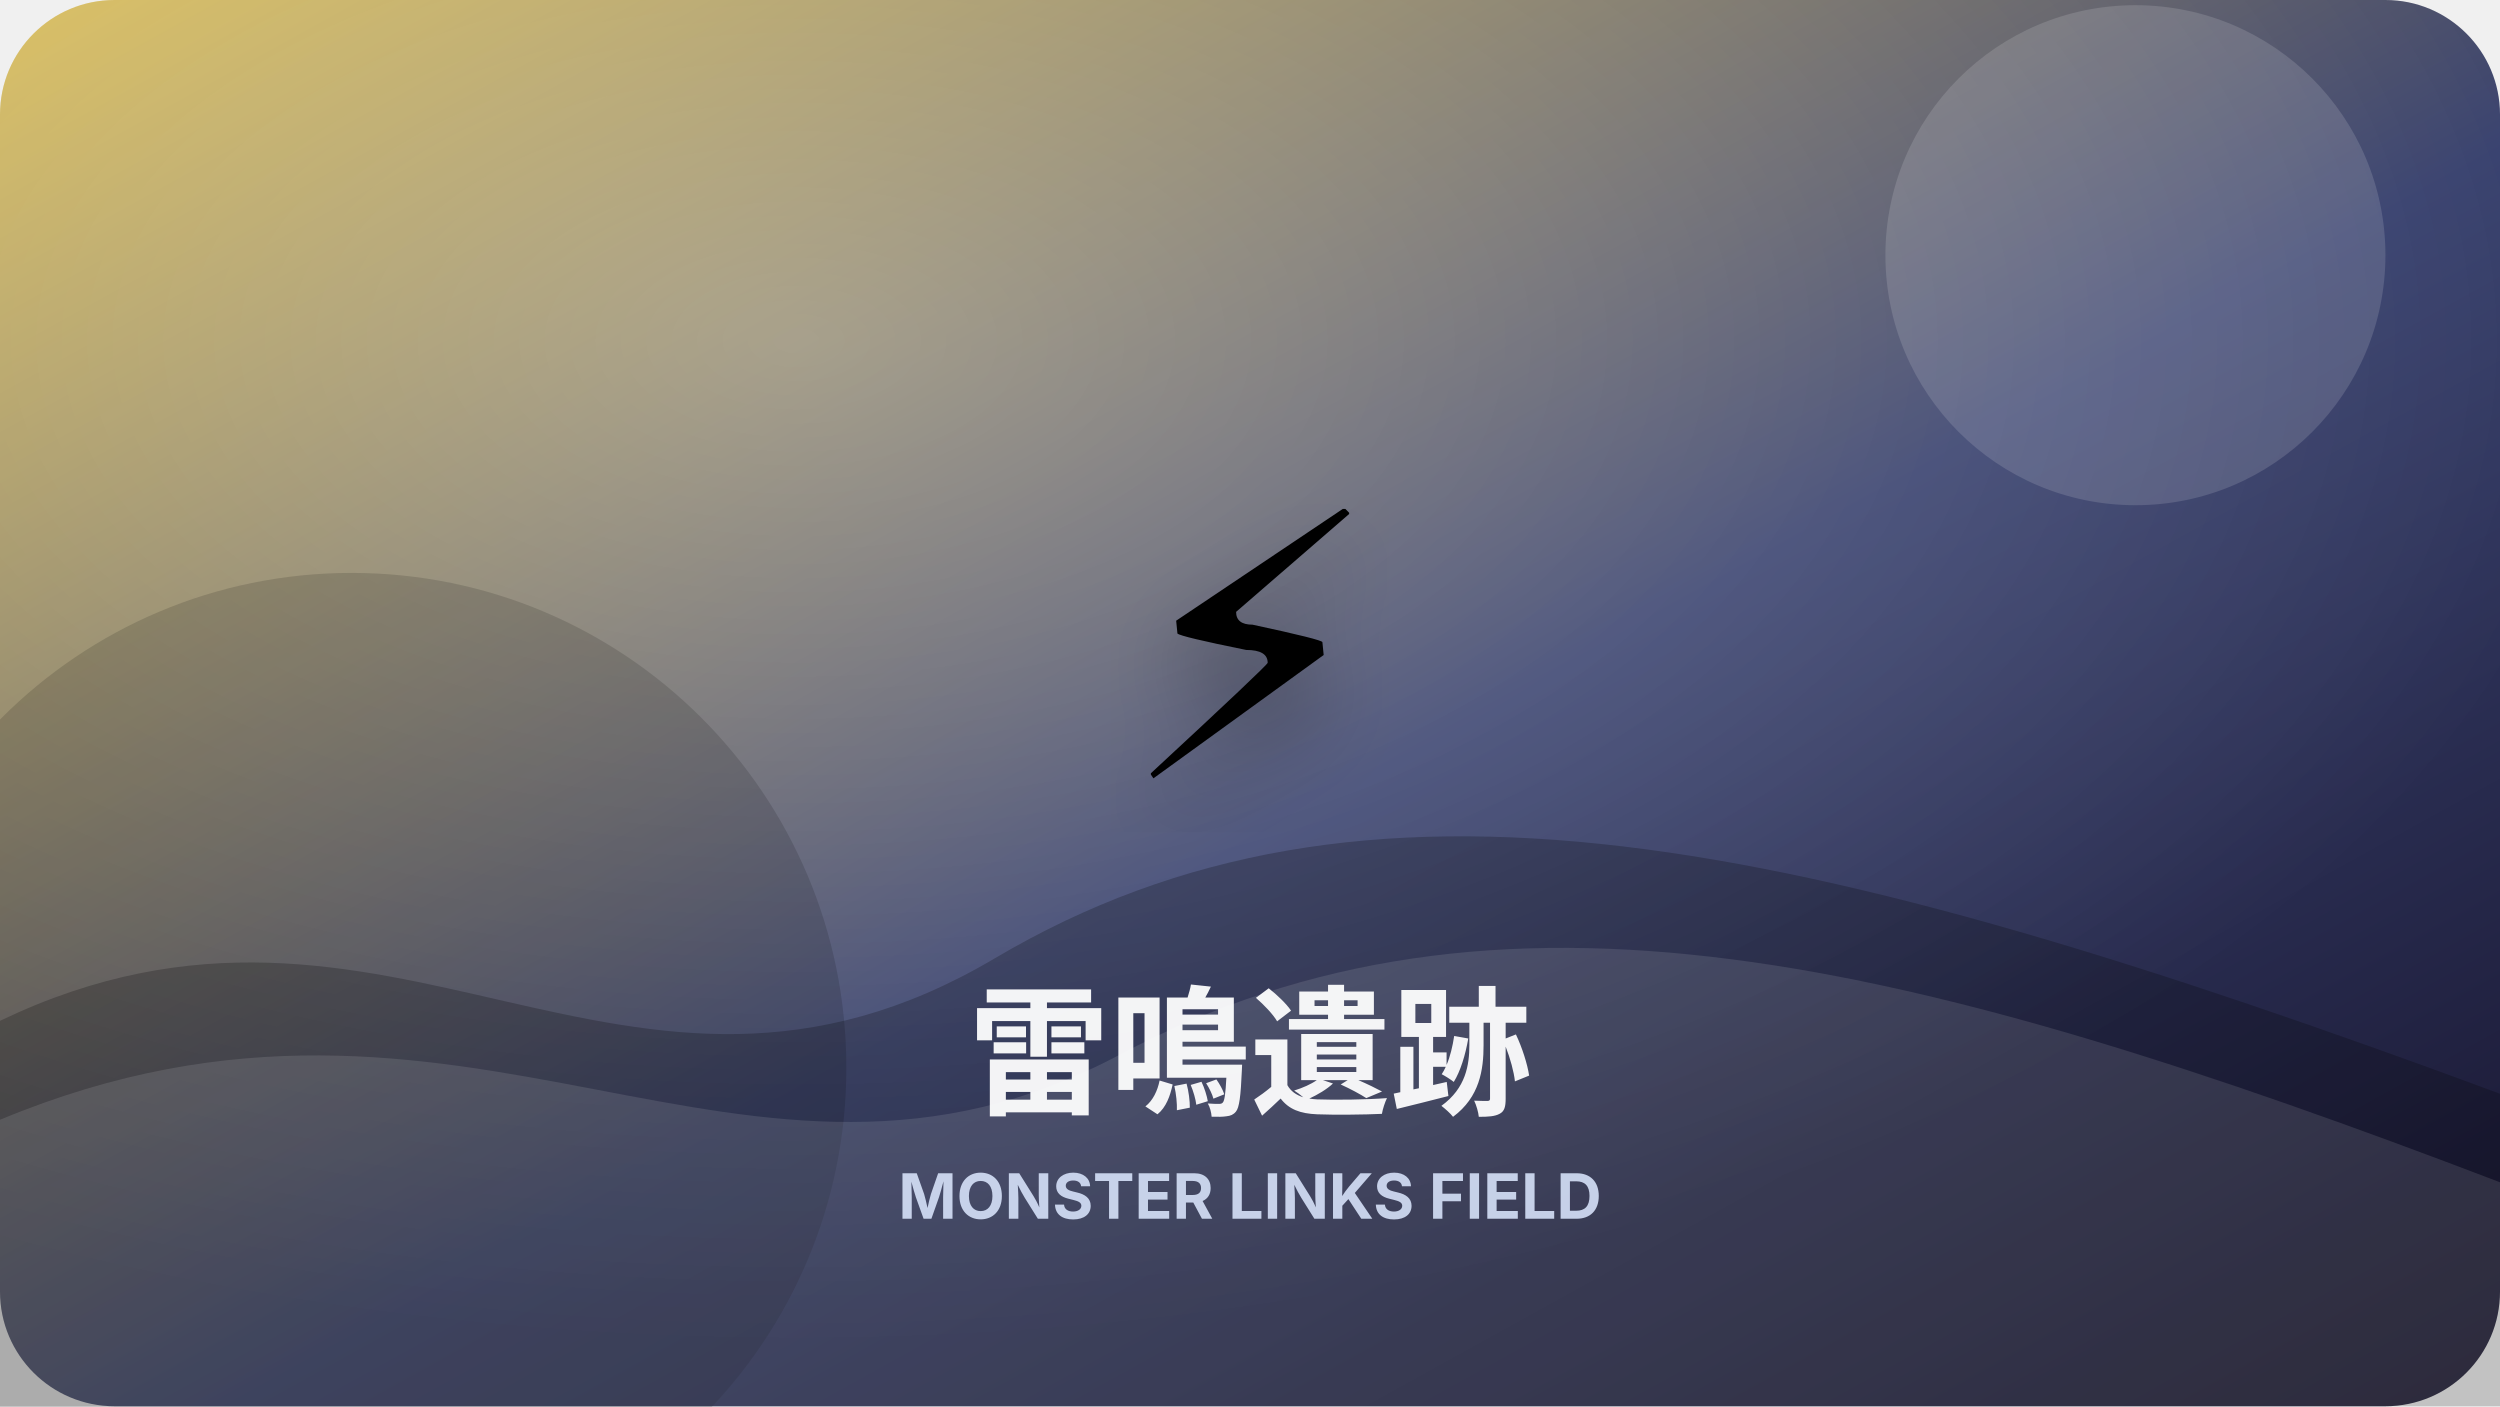
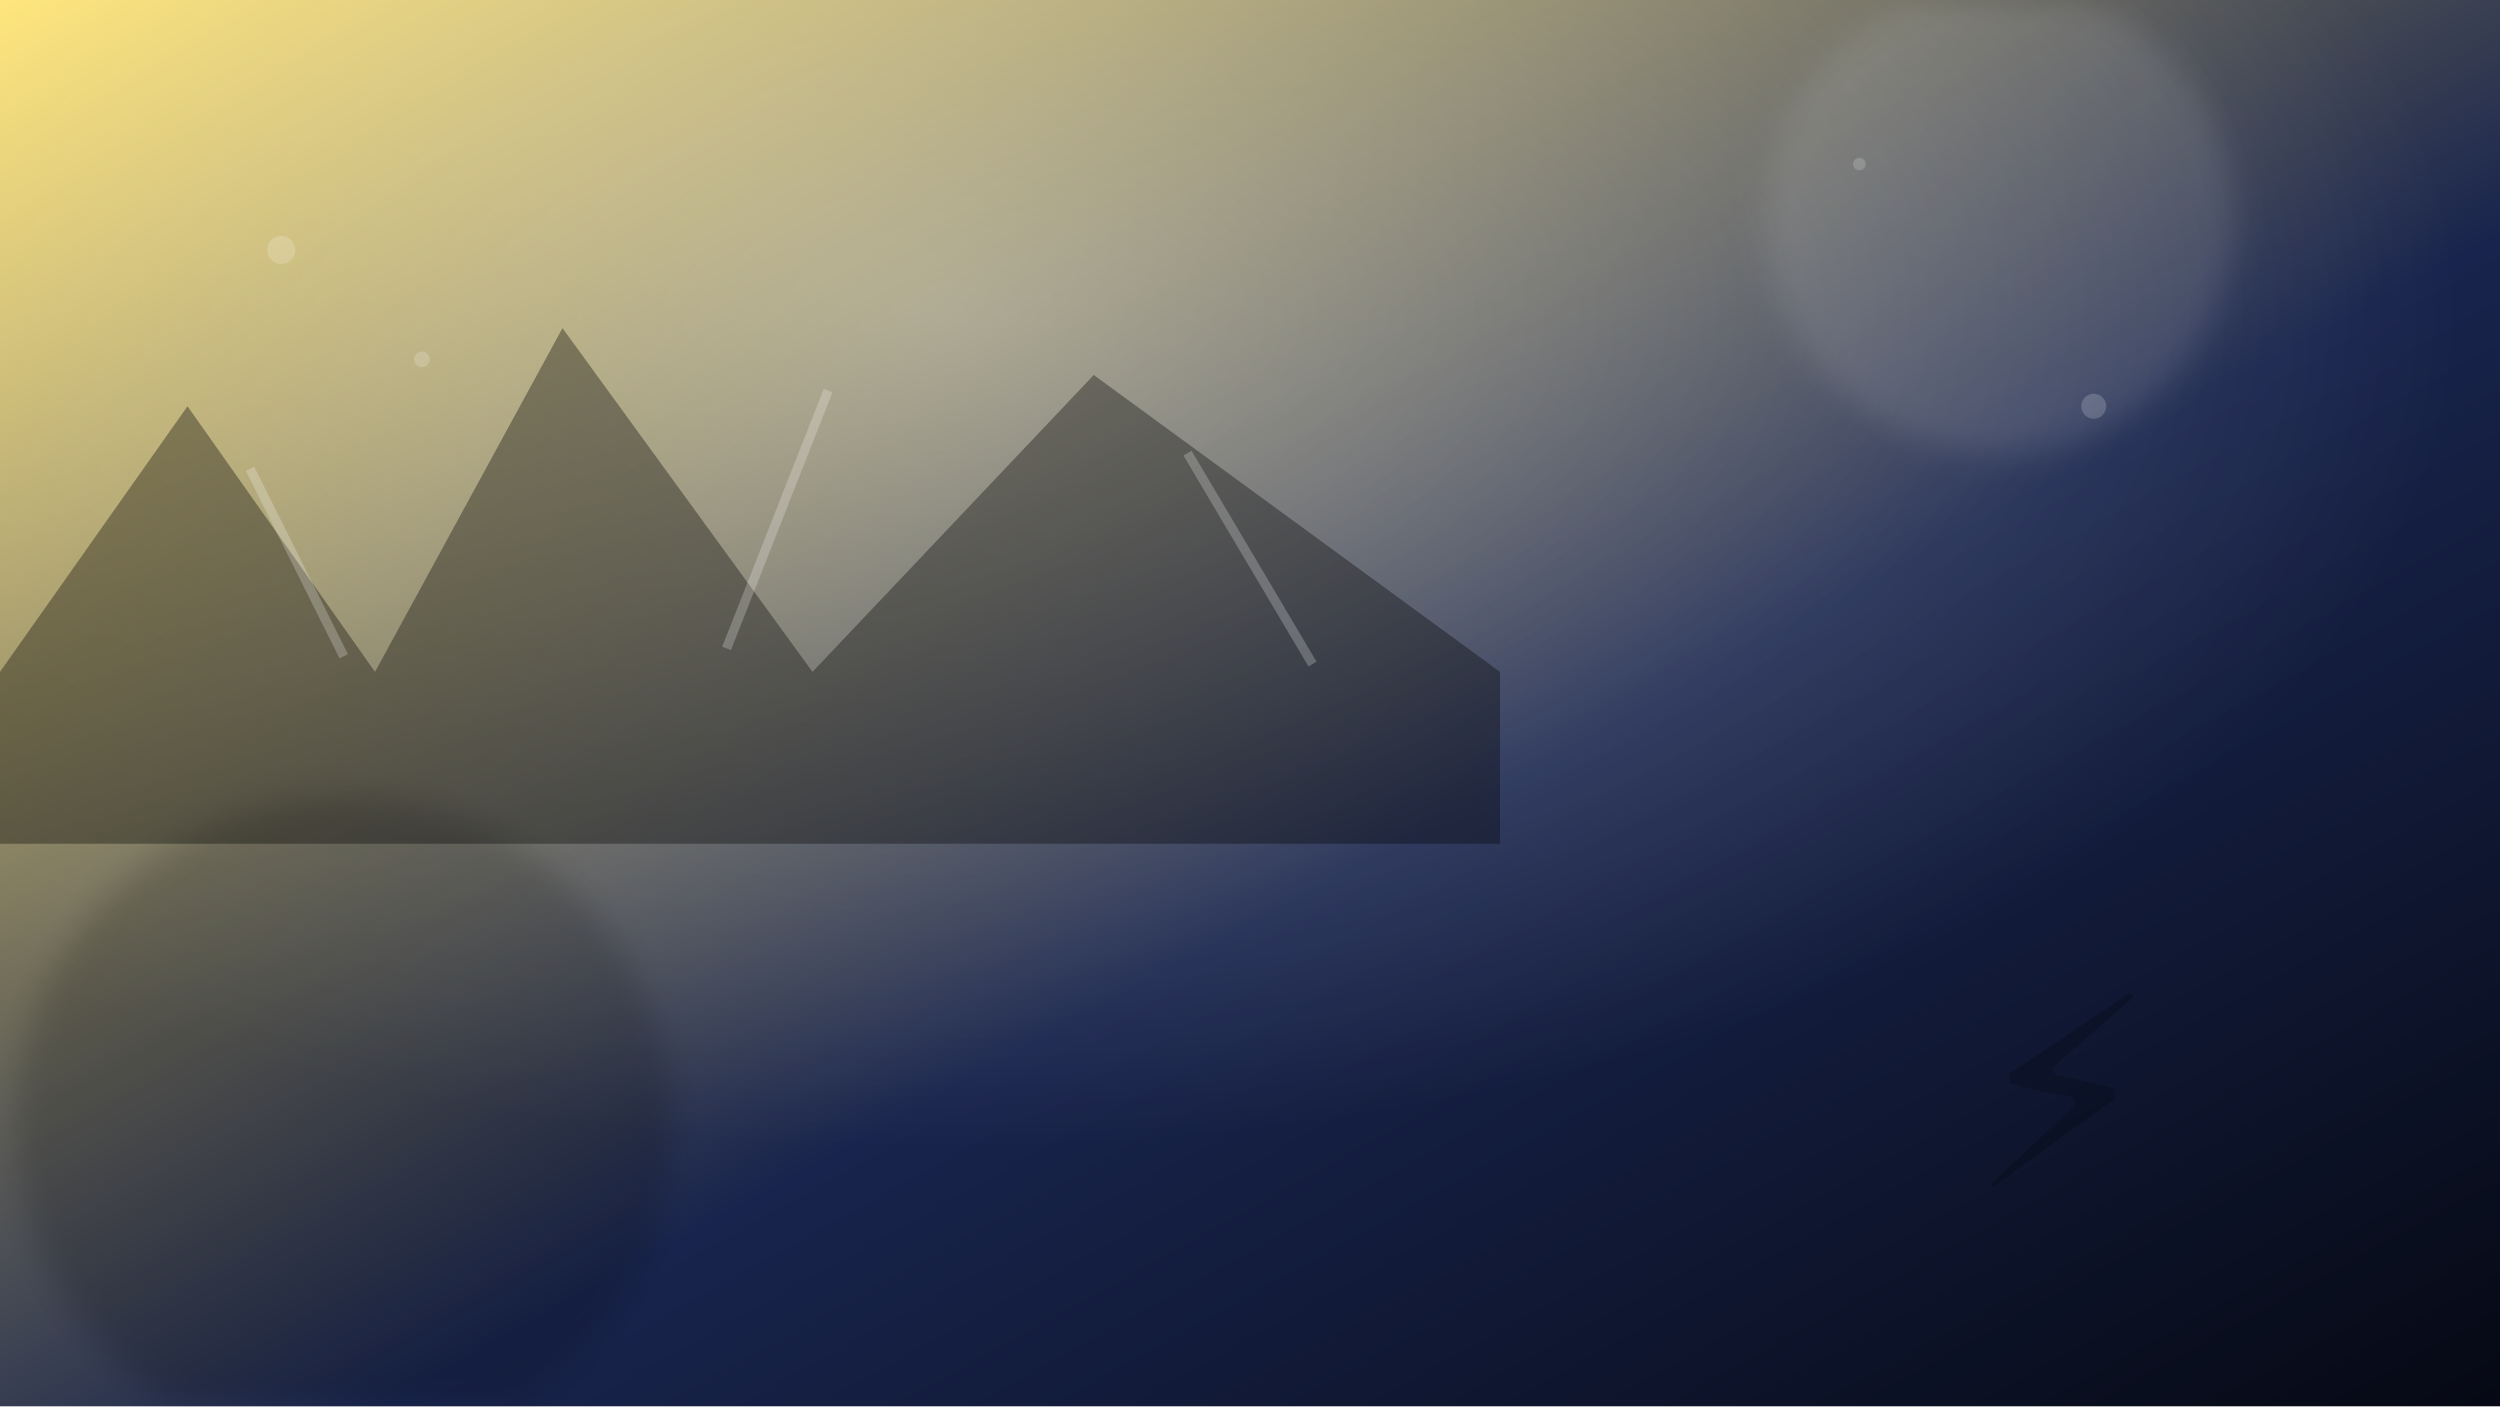
- <svg xmlns="http://www.w3.org/2000/svg" width="960" height="540" viewBox="0 0 960 540">
+ <svg xmlns="http://www.w3.org/2000/svg" width="1600" height="900" viewBox="0 0 1600 900">
  <defs>
-     <linearGradient id="g" x1="0" y1="0" x2="1" y2="1">
-       <stop offset="0" stop-color="#d6b84f" />
-       <stop offset="0.55" stop-color="#38416e" />
-       <stop offset="1" stop-color="#17142d" />
+     <linearGradient id="bg" x1="0" y1="0" x2="1" y2="1">
+       <stop offset="0%" stop-color="#ffe36f" />
+       <stop offset="58%" stop-color="#18244d" />
+       <stop offset="100%" stop-color="#060914" />
    </linearGradient>
-     <radialGradient id="r" cx="0.32" cy="0.24" r="0.72">
-       <stop offset="0" stop-color="#ffffff" stop-opacity="0.28" />
-       <stop offset="1" stop-color="#ffffff" stop-opacity="0" />
+     <radialGradient id="light" cx="38%" cy="22%" r="60%">
+       <stop offset="0%" stop-color="rgba(255,255,255,.34)" />
+       <stop offset="100%" stop-color="rgba(255,255,255,0)" />
    </radialGradient>
-     <filter id="shadow" x="-20%" y="-20%" width="140%" height="140%">
-       <feDropShadow dx="0" dy="16" stdDeviation="16" flood-color="#000" flood-opacity="0.35" />
+     <filter id="soft">
+       <feGaussianBlur stdDeviation="10" />
    </filter>
  </defs>
-   <rect width="960" height="540" rx="44" fill="url(#g)" />
-   <rect width="960" height="540" rx="44" fill="url(#r)" />
-   <circle cx="820" cy="98" r="96" fill="#fff" opacity="0.14" />
-   <circle cx="135" cy="410" r="190" fill="#000" opacity="0.14" />
-   <path d="M0 392 C150 320 240 452 382 368 S690 320 960 420 V540 H0 Z" fill="#000" opacity="0.22" />
-   <path d="M0 430 C180 355 285 482 430 405 S735 368 960 454 V540 H0 Z" fill="#fff" opacity="0.11" />
-   <text x="480" y="250" text-anchor="middle" dominant-baseline="central" font-size="142" filter="url(#shadow)">⚡</text>
-   <text x="480" y="424" text-anchor="middle" font-family="system-ui, -apple-system, sans-serif" font-size="54" font-weight="900" fill="#fff" opacity="0.94">雷鳴遺跡</text>
-   <text x="480" y="468" text-anchor="middle" font-family="system-ui, -apple-system, sans-serif" font-size="24" font-weight="700" fill="#dce8ff" opacity="0.86">MONSTER LINKS FIELD</text>
+   <rect width="1600" height="900" fill="url(#bg)" />
+   <rect width="1600" height="900" fill="url(#light)" />
+   <circle cx="1280" cy="140" r="150" fill="rgba(255,255,255,.10)" filter="url(#soft)" />
+   <circle cx="220" cy="720" r="210" fill="rgba(0,0,0,.16)" filter="url(#soft)" />
+   <path d="M0 430 L120 260 L240 430 L360 210 L520 430 L700 240 L960 430 L960 540 L0 540 Z" fill="rgba(0,0,0,.34)" />
+   <g opacity=".5" stroke="rgba(255,255,255,.45)" stroke-width="6">
+     <path d="M160 300 L220 420" />
+     <path d="M530 250 L465 415" />
+     <path d="M760 290 L840 425" />
+   </g>
+   <g opacity=".18" fill="#fff">
+     <circle cx="180" cy="160" r="9" />
+     <circle cx="270" cy="230" r="5" />
+     <circle cx="1340" cy="260" r="8" />
+     <circle cx="1190" cy="105" r="4" />
+   </g>
+   <text x="1320" y="760" font-size="170" text-anchor="middle" opacity=".18">⚡</text>
</svg>
